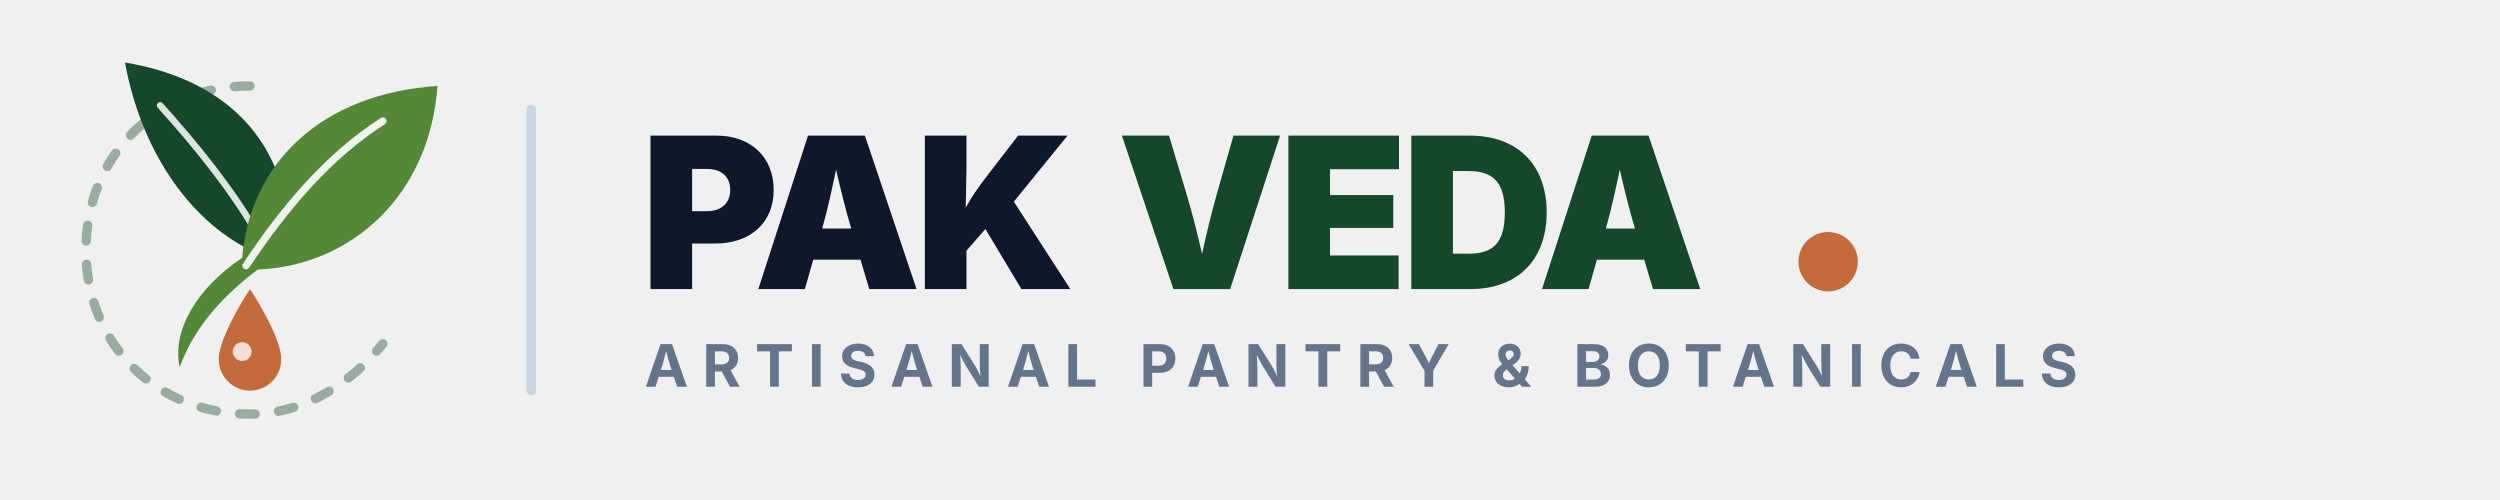
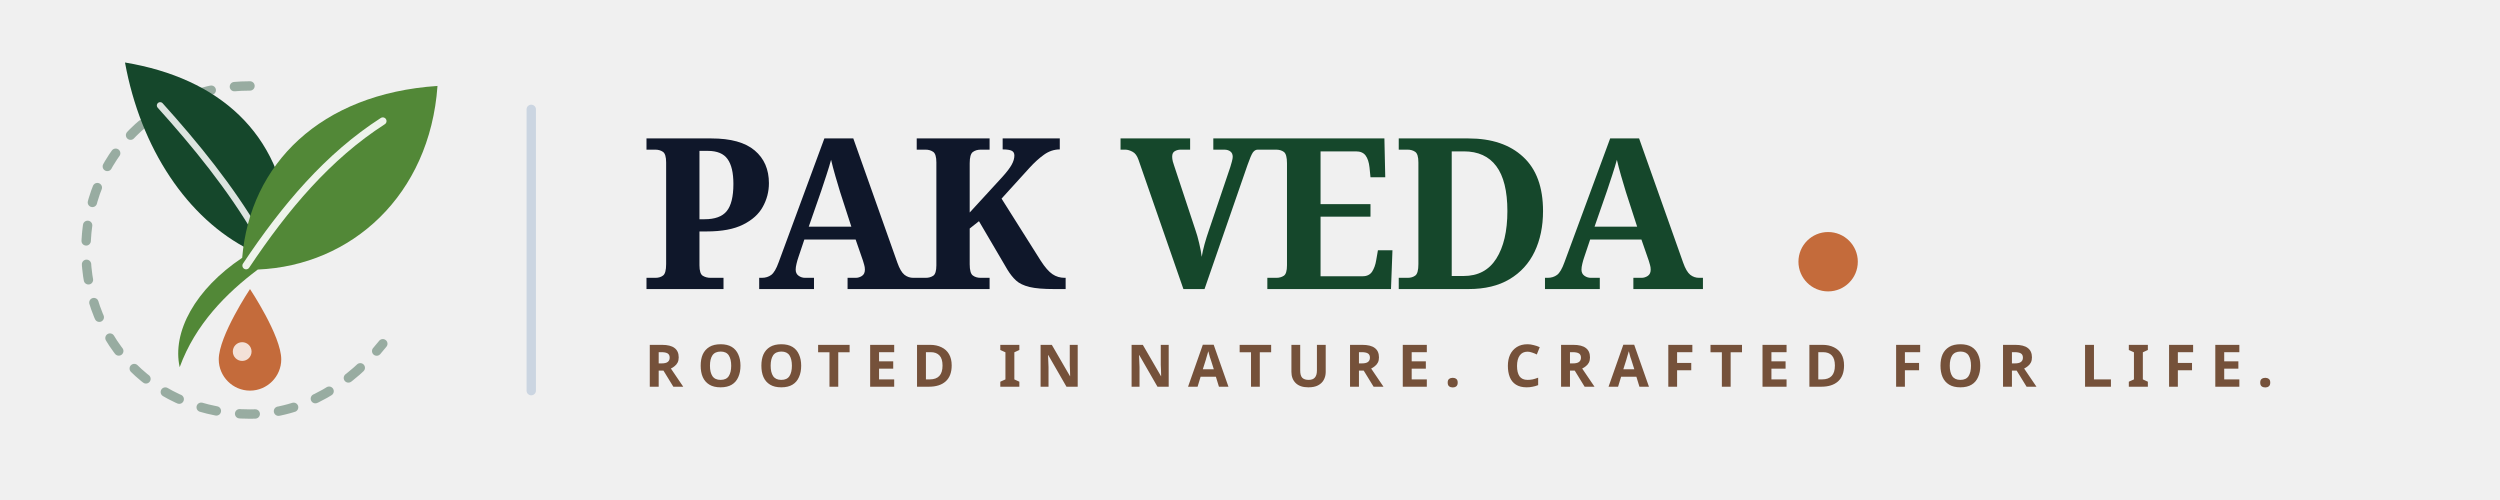
<svg xmlns="http://www.w3.org/2000/svg" viewBox="0 0 320 64" width="320" height="64" fill="none">
  <g transform="translate(6, 6)">
    <path d="M 26 5 C 14 5, 5 14, 5 26 C 5 38, 14 47, 26 47 C 33 47, 39 43, 43 38" stroke="#15472B" stroke-width="1.2" stroke-linecap="round" opacity="0.4" stroke-dasharray="2 3" />
    <path d="M 26 26 C 18 22, 12 13, 10 2 C 22 4, 30 11, 31 23 C 29.5 24.5, 27.8 25.4, 26 26 Z" fill="#15472B" />
    <path d="M 14.5 7.5 C 19 12.5, 23.5 18, 27 24" stroke="#FFFFFF" stroke-width="0.85" stroke-linecap="round" opacity="0.85" />
    <path d="M 25 27 C 26 15, 35 6, 50 5 C 49 19, 39 28, 27 28.5 C 23 31.5, 19 35.5, 17 41 C 16 36.5, 19 31, 25 27 Z" fill="#528837" />
    <path d="M 43 9.5 C 36 14, 30.5 20.5, 25.5 28" stroke="#FFFFFF" stroke-width="0.95" stroke-linecap="round" opacity="0.9" />
    <path d="M 26 31 C 26 31, 22 37, 22 40 C 22 42.2, 23.8 44, 26 44 C 28.2 44, 30 42.2, 30 40 C 30 37, 26 31, 26 31 Z" fill="#C46B3B" />
    <circle cx="25" cy="39" r="1.2" fill="#FFFFFF" opacity="0.8" />
  </g>
  <line x1="68" y1="14" x2="68" y2="50" stroke="#CBD5E1" stroke-width="1.2" stroke-linecap="round" />
  <g transform="translate(82, 0)">
-     <text x="0" y="37" font-family="'Plus Jakarta Sans', 'Inter', -apple-system, BlinkMacSystemFont, 'Segoe UI', Roboto, sans-serif" font-size="27" font-weight="900" letter-spacing="-0.03em">
+     <text x="0" y="37" font-family="'DM Serif Display', Georgia, serif" font-size="27" font-weight="700" letter-spacing="-0.03em">
      <tspan fill="#0F172A">PAK </tspan>
      <tspan fill="#15472B">VEDA</tspan>
    </text>
    <circle cx="152" cy="33.5" r="3.8" fill="#C46B3B" />
-     <text x="0.5" y="49.5" font-family="'Plus Jakarta Sans', 'Inter', -apple-system, BlinkMacSystemFont, sans-serif" font-size="7.5" font-weight="700" fill="#64748B" letter-spacing="0.24em">
-       ARTISANAL PANTRY &amp; BOTANICALS
+     <text x="0.5" y="49.5" font-family="'Assistant', sans-serif" font-size="7.5" font-weight="700" fill="#75513A" letter-spacing="0.24em">
+       ROOTED IN NATURE. CRAFTED FOR LIFE.
    </text>
  </g>
</svg>
